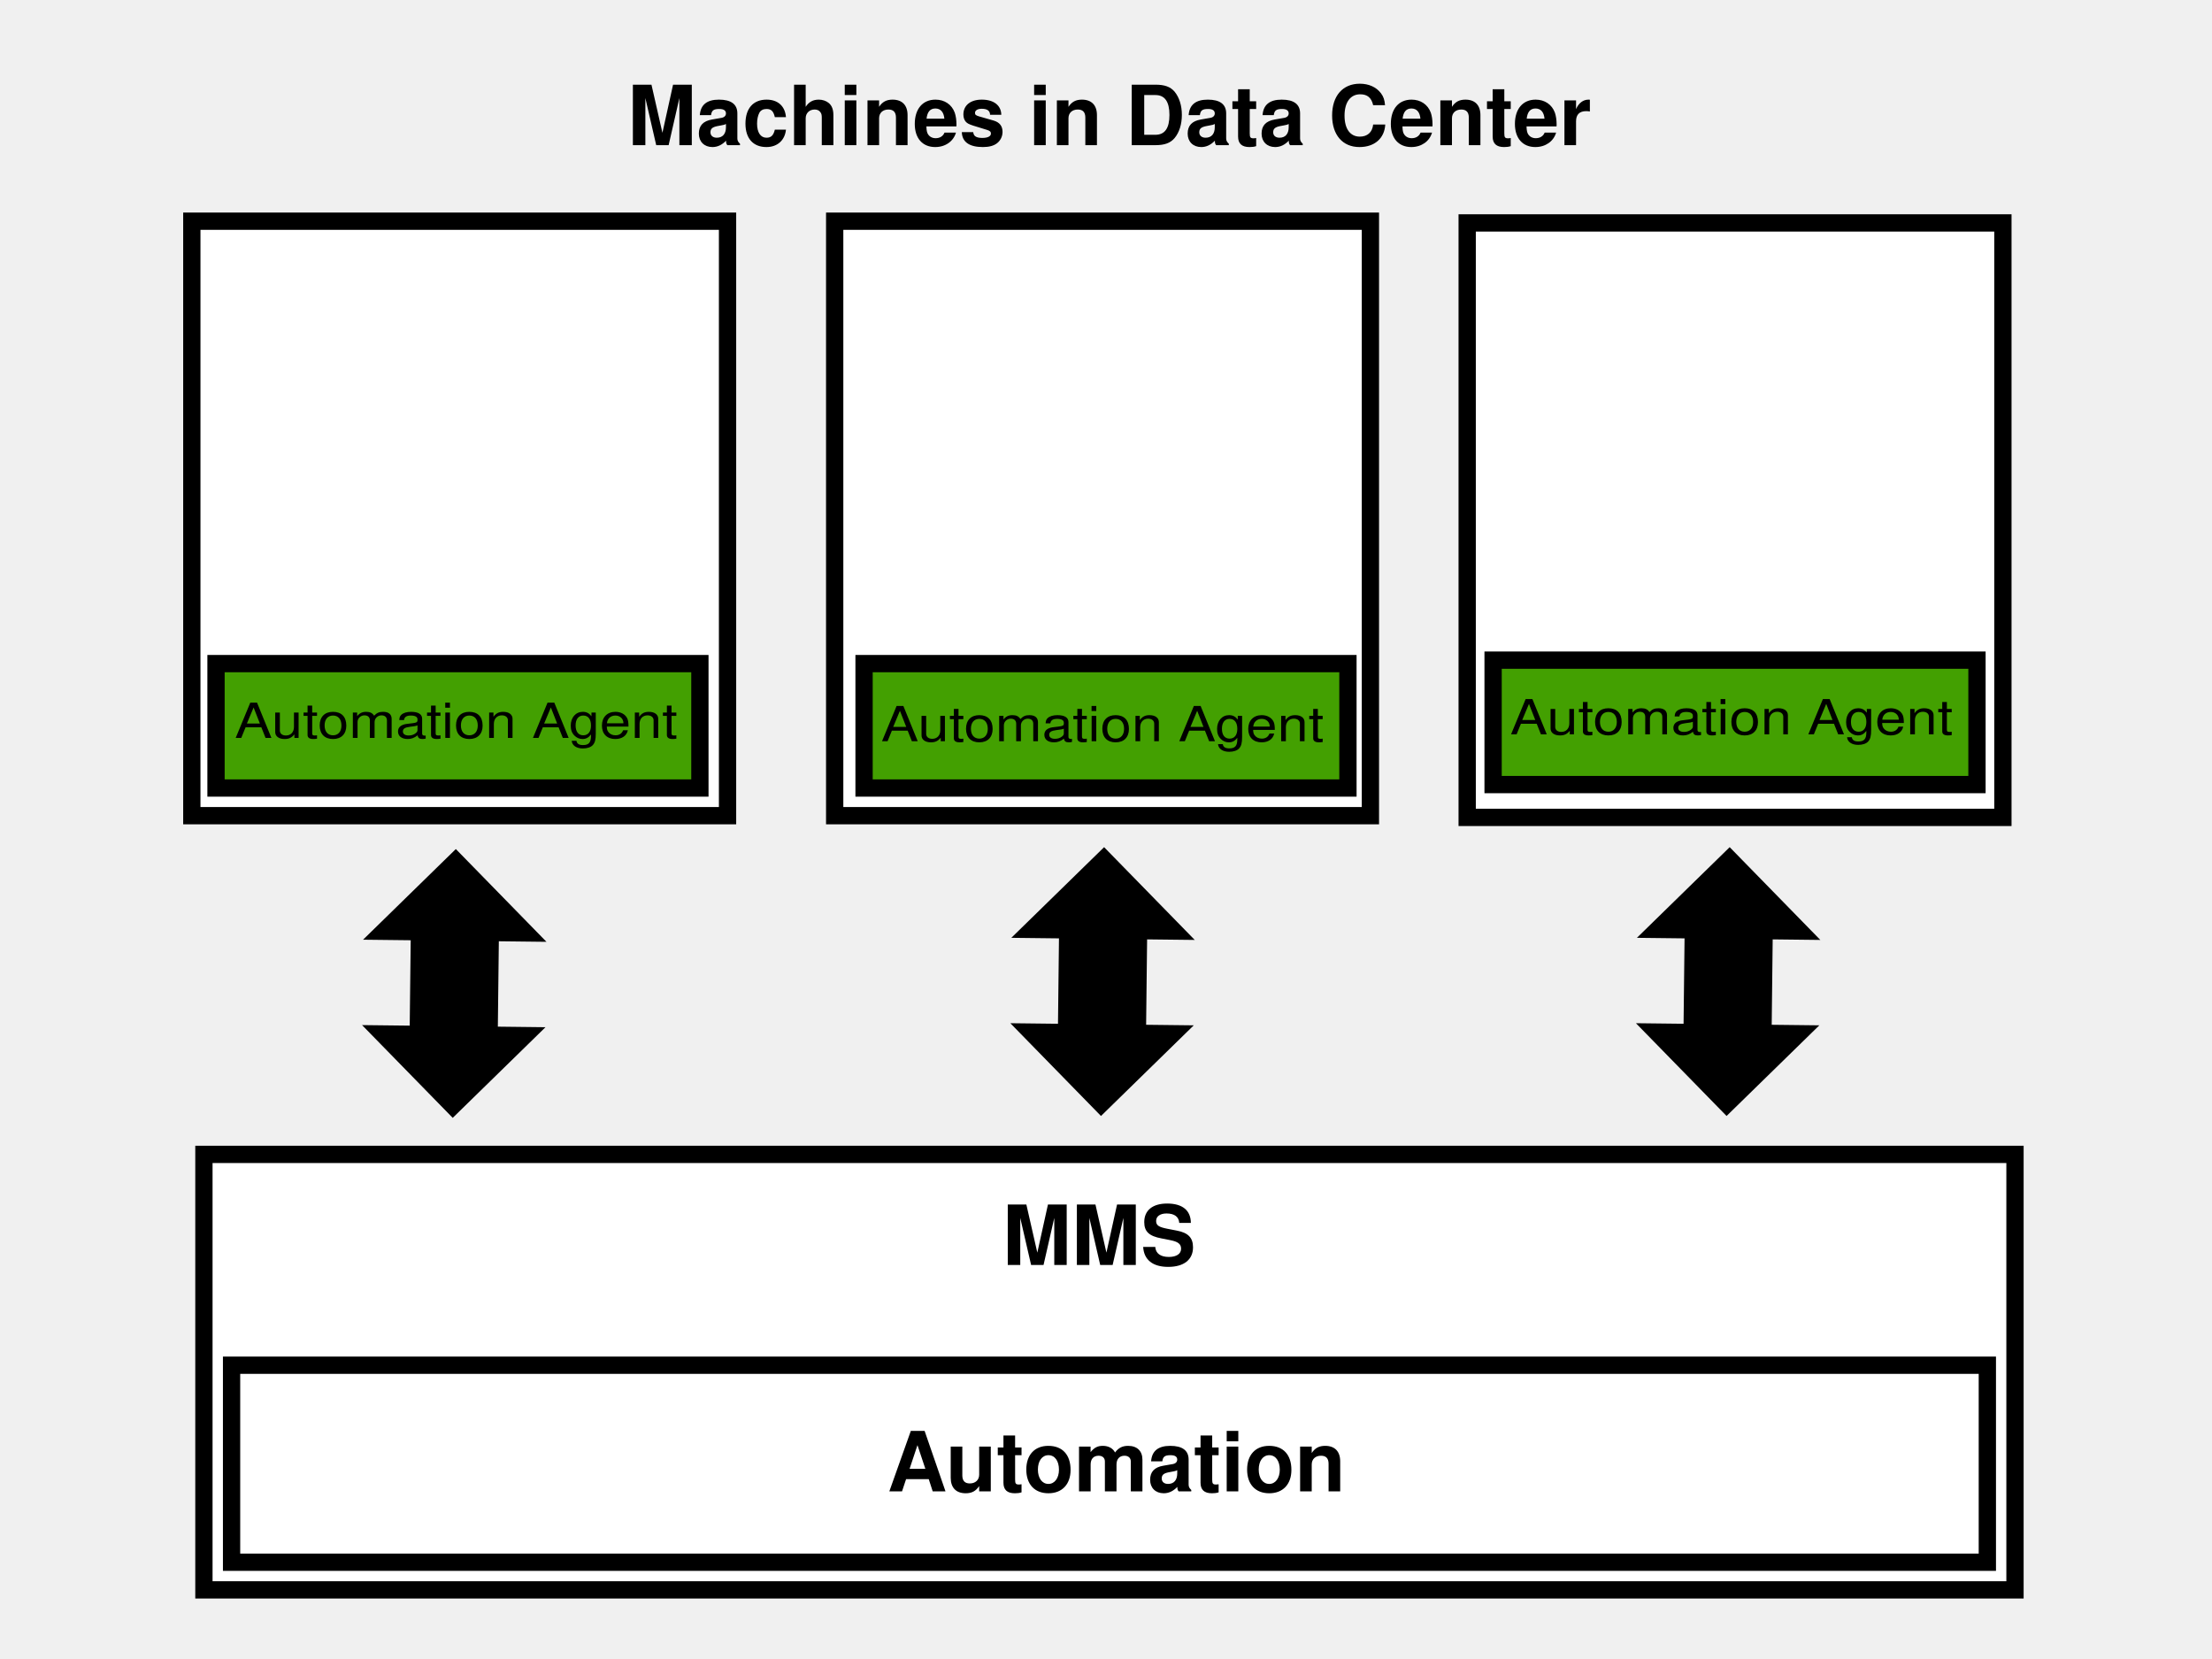
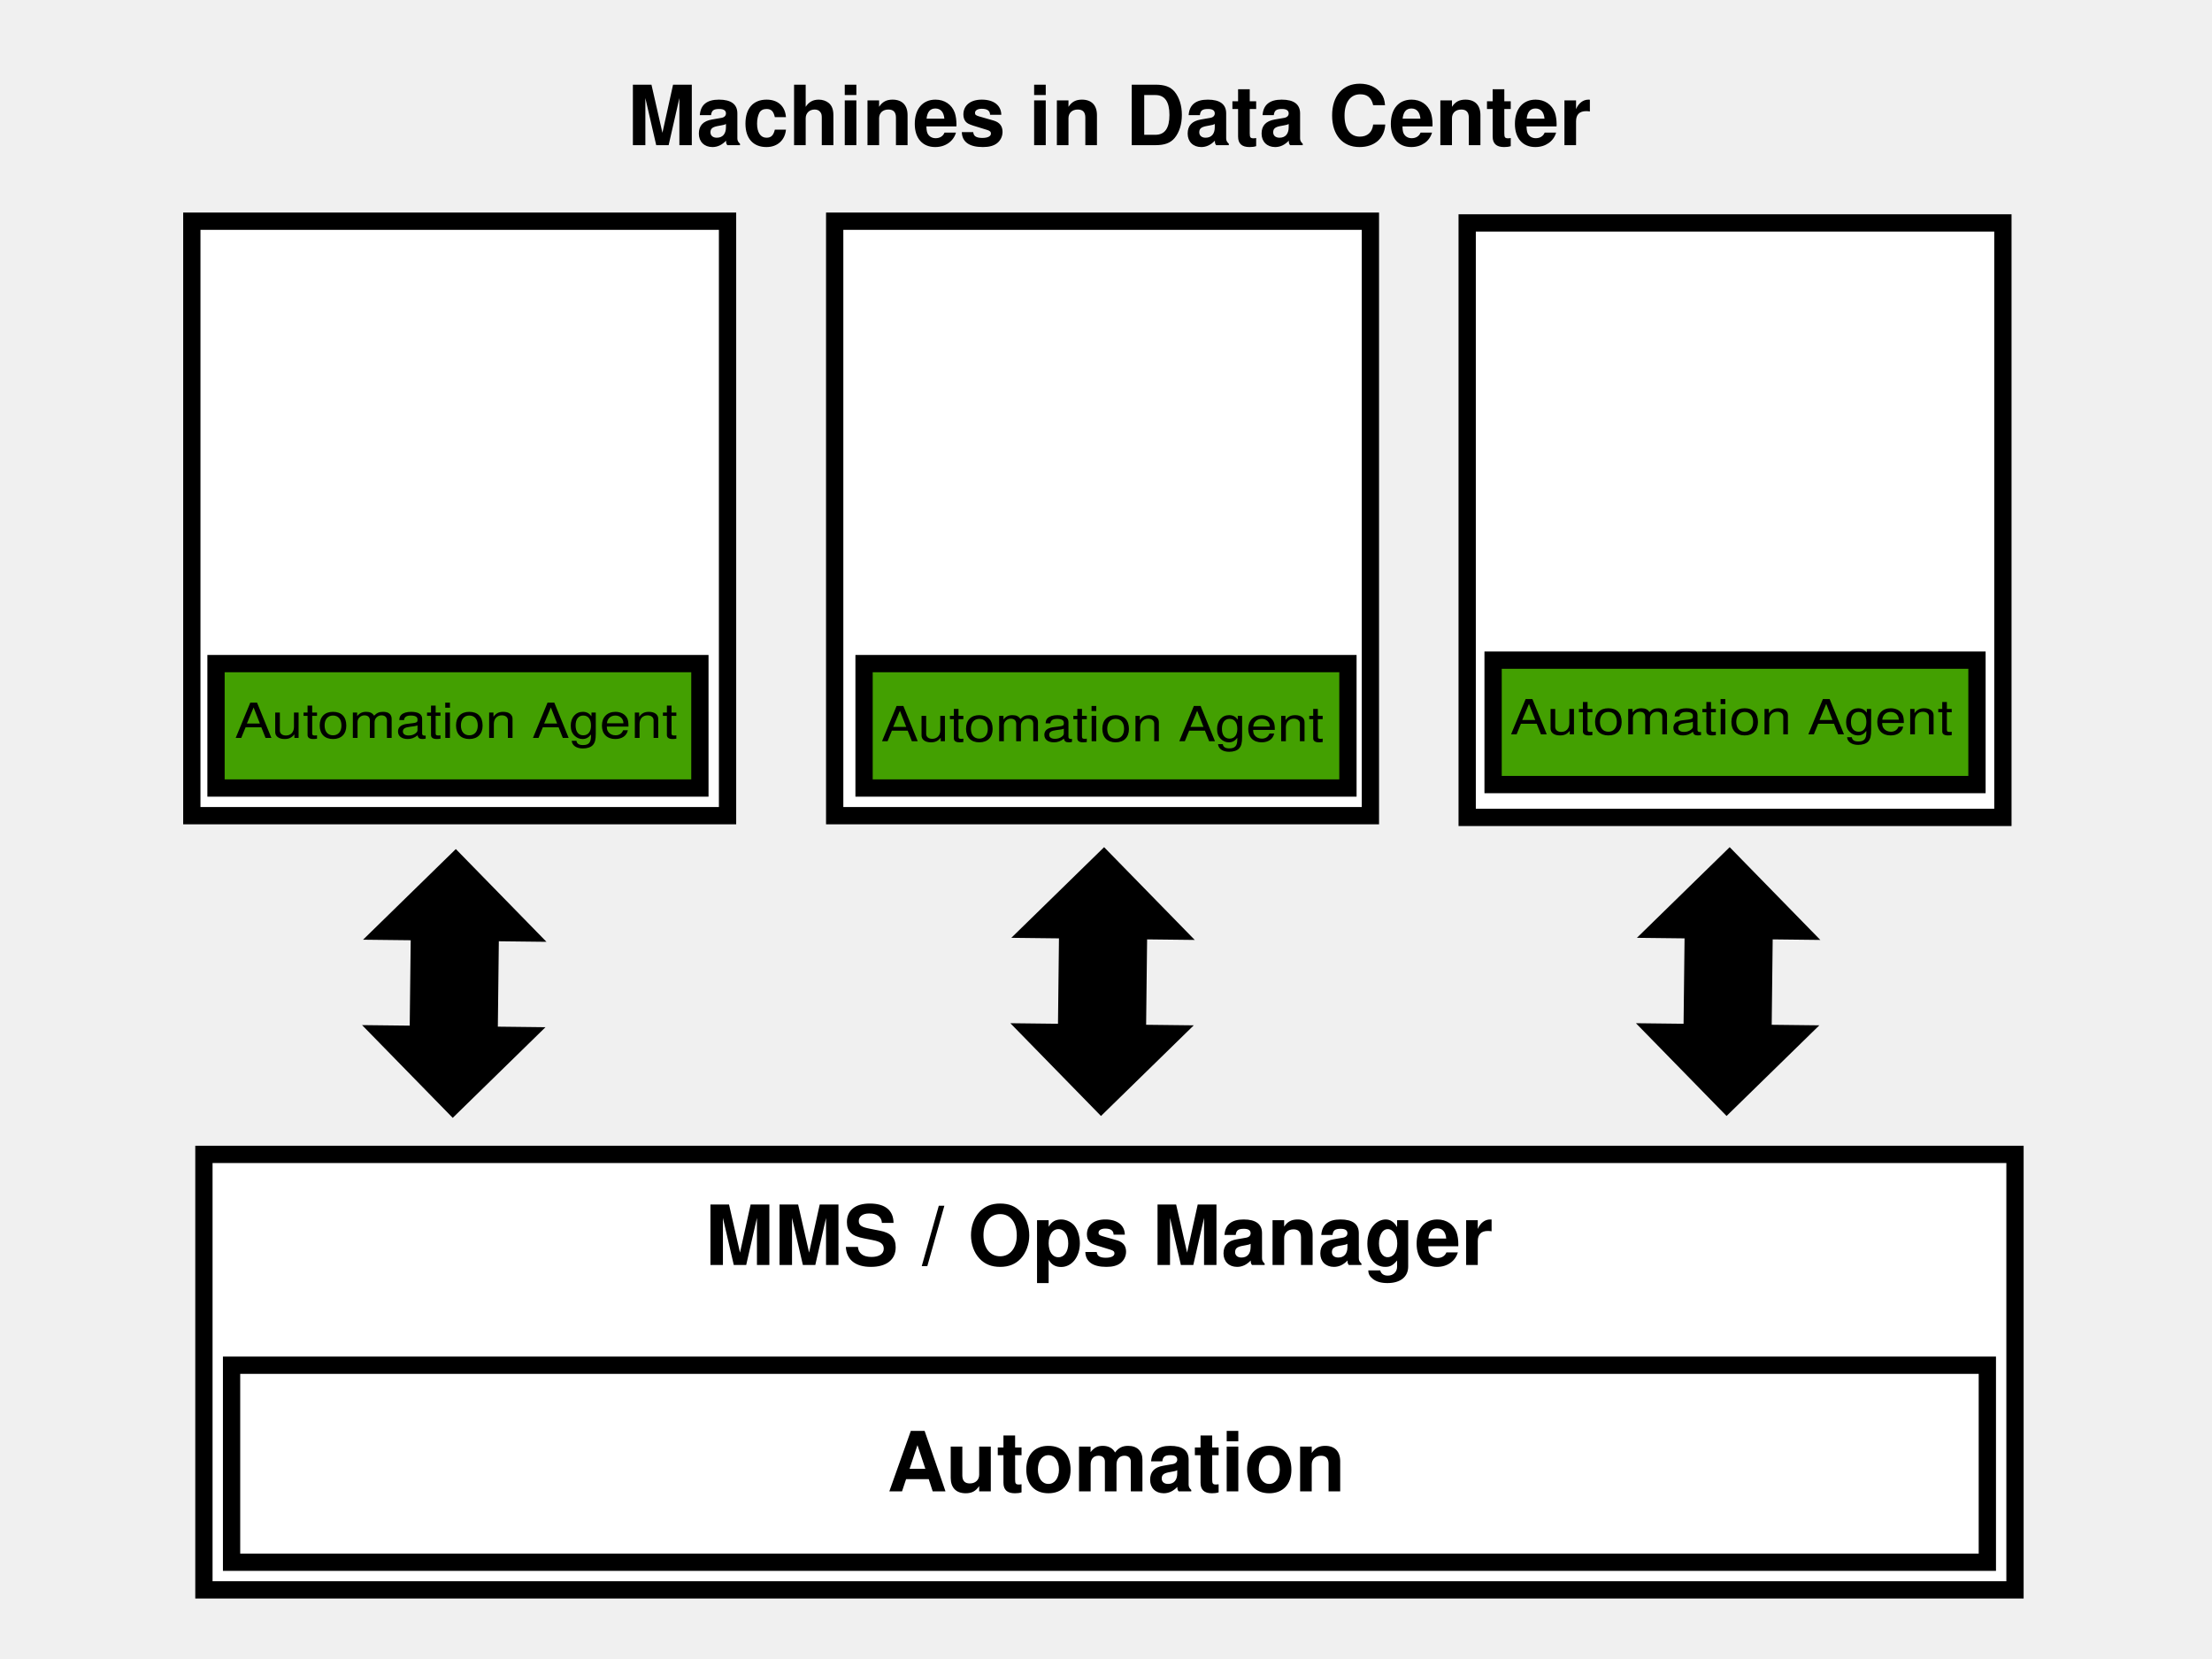
<svg xmlns="http://www.w3.org/2000/svg" width="640" height="480">
  <g>
-     <rect stroke="#000000" id="svg_4" fill="#ffffff" stroke-width="5" stroke-dasharray="null" stroke-linejoin="null" stroke-linecap="null" x="424.5" y="64.5" width="155" height="172" />
-     <rect id="svg_8" stroke="#000000" fill="#ffffff" stroke-width="5" stroke-dasharray="null" stroke-linejoin="null" stroke-linecap="null" x="241.5" y="64" width="155" height="172" />
-     <rect id="svg_6" stroke="#000000" fill="#ffffff" stroke-width="5" stroke-dasharray="null" stroke-linejoin="null" stroke-linecap="null" x="55.5" y="64" width="155" height="172" />
-     <rect stroke="#000000" id="svg_9" fill="#43a001" stroke-width="5" stroke-dasharray="null" stroke-linejoin="null" stroke-linecap="null" x="62.5" y="192" width="140" height="36" />
-     <text style="cursor: move;" stroke="#000000" transform="matrix(0.6765423,0,0,0.5833333,-3.770303,80.83334) " xml:space="preserve" text-anchor="middle" font-family="Helvetica" font-size="24" id="svg_12" y="227.429" x="200.683" stroke-linecap="null" stroke-linejoin="null" stroke-dasharray="null" stroke-width="0" fill="#000000">Automation Agent</text>
-     <rect stroke="#000000" fill="#ffffff" stroke-width="5" stroke-dasharray="null" stroke-linejoin="null" stroke-linecap="null" x="59" y="334" width="524" height="126" id="svg_3" />
-     <rect fill="#ffffff" stroke="#000000" stroke-width="5" stroke-dasharray="null" stroke-linejoin="null" stroke-linecap="null" x="67" y="395" width="508" height="57" id="svg_19" />
-     <rect fill="#43a001" stroke="#000000" stroke-width="5" stroke-dasharray="null" stroke-linejoin="null" stroke-linecap="null" x="90" y="69" width="25" height="0" id="svg_7" />
-     <text style="cursor: move;" fill="#000000" stroke="#000000" stroke-width="0" stroke-dasharray="null" stroke-linejoin="null" stroke-linecap="null" x="321" y="42" id="svg_16" font-size="24" font-family="Helvetica" text-anchor="middle" xml:space="preserve" font-weight="bold">Machines in Data Center</text>
-     <text fill="#000000" stroke="#000000" stroke-width="0" stroke-dasharray="null" stroke-linejoin="null" stroke-linecap="null" x="318" y="366" id="svg_20" font-size="24" font-family="Helvetica" text-anchor="middle" xml:space="preserve" font-weight="bold">MMS</text>
-     <text fill="#000000" stroke="#000000" stroke-width="0" stroke-dasharray="null" stroke-linejoin="null" stroke-linecap="null" x="323" y="431.5" font-size="24" font-family="Helvetica" text-anchor="middle" xml:space="preserve" font-weight="bold" id="svg_23">Automation</text>
-     <rect id="svg_10" stroke="#000000" fill="#43a001" stroke-width="5" stroke-dasharray="null" stroke-linejoin="null" stroke-linecap="null" x="250" y="192" width="140" height="36" />
-     <text id="svg_13" stroke="#000000" transform="matrix(0.6765423,0,0,0.5833333,-3.770303,80.83334) " xml:space="preserve" text-anchor="middle" font-family="Helvetica" font-size="24" y="229.079" x="477.091" stroke-linecap="null" stroke-linejoin="null" stroke-dasharray="null" stroke-width="0" fill="#000000">Automation Agent</text>
-     <rect id="svg_11" stroke="#000000" fill="#43a001" stroke-width="5" stroke-dasharray="null" stroke-linejoin="null" stroke-linecap="null" x="432" y="191" width="140" height="36" />
-     <text id="svg_14" stroke="#000000" transform="matrix(0.6765423,0,0,0.5833333,-3.770303,80.83334) " xml:space="preserve" text-anchor="middle" font-family="Helvetica" font-size="24" y="225.651" x="746.106" stroke-linecap="null" stroke-linejoin="null" stroke-dasharray="null" stroke-width="0" fill="#000000">Automation Agent</text>
-     <path transform="rotate(90.66244 131.435,284.5425) " id="svg_17" d="m96.08,284.542l20.5,-20.5l0,10.249l29.71,0l0,-10.249l20.5,20.5l-20.5,20.5l0,-10.251l-29.71,0l0,10.251l-20.5,-20.5z" stroke-linecap="null" stroke-linejoin="null" stroke-dasharray="null" stroke-width="5" stroke="#000000" fill="#000000" />
-     <path id="svg_18" transform="rotate(90.66244 319,284) " d="m283.645,284l20.5,-20.5l0,10.249l29.71,0l0,-10.249l20.5,20.5l-20.5,20.5l0,-10.251l-29.71,0l0,10.251l-20.5,-20.5z" stroke-linecap="null" stroke-linejoin="null" stroke-dasharray="null" stroke-width="5" stroke="#000000" fill="#000000" />
-     <path id="svg_21" transform="rotate(90.66244 500,284) " d="m464.645,284l20.5,-20.5l0,10.249l29.71,0l0,-10.249l20.5,20.5l-20.5,20.5l0,-10.251l-29.71,0l0,10.251l-20.5,-20.5z" stroke-linecap="null" stroke-linejoin="null" stroke-dasharray="null" stroke-width="5" stroke="#000000" fill="#000000" />
+     <rect height="172" width="155" y="64.5" x="424.5" stroke-linecap="null" stroke-linejoin="null" stroke-dasharray="null" stroke-width="5" fill="#ffffff" id="svg_4" stroke="#000000" />
+     <rect height="172" width="155" y="64" x="241.5" stroke-linecap="null" stroke-linejoin="null" stroke-dasharray="null" stroke-width="5" fill="#ffffff" stroke="#000000" id="svg_8" />
+     <rect height="172" width="155" y="64" x="55.5" stroke-linecap="null" stroke-linejoin="null" stroke-dasharray="null" stroke-width="5" fill="#ffffff" stroke="#000000" id="svg_6" />
+     <rect height="36" width="140" y="192" x="62.5" stroke-linecap="null" stroke-linejoin="null" stroke-dasharray="null" stroke-width="5" fill="#43a001" id="svg_9" stroke="#000000" />
+     <text fill="#000000" stroke-width="0" stroke-dasharray="null" stroke-linejoin="null" stroke-linecap="null" x="200.683" y="227.429" id="svg_12" font-size="24" font-family="Helvetica" text-anchor="middle" xml:space="preserve" transform="matrix(0.6765423,0,0,0.5833333,-3.770303,80.83334) " stroke="#000000">Automation Agent</text>
+     <rect id="svg_3" height="126" width="524" y="334" x="59" stroke-linecap="null" stroke-linejoin="null" stroke-dasharray="null" stroke-width="5" fill="#ffffff" stroke="#000000" />
+     <rect id="svg_19" height="57" width="508" y="395" x="67" stroke-linecap="null" stroke-linejoin="null" stroke-dasharray="null" stroke-width="5" stroke="#000000" fill="#ffffff" />
+     <rect id="svg_7" height="0" width="25" y="69" x="90" stroke-linecap="null" stroke-linejoin="null" stroke-dasharray="null" stroke-width="5" stroke="#000000" fill="#43a001" />
+     <text font-weight="bold" xml:space="preserve" text-anchor="middle" font-family="Helvetica" font-size="24" id="svg_16" y="42" x="321" stroke-linecap="null" stroke-linejoin="null" stroke-dasharray="null" stroke-width="0" stroke="#000000" fill="#000000">Machines in Data Center</text>
+     <text style="cursor: move;" stroke="#000000" font-weight="bold" xml:space="preserve" text-anchor="middle" font-family="Helvetica" font-size="24" id="svg_20" y="366" x="318" stroke-linecap="null" stroke-linejoin="null" stroke-dasharray="null" stroke-width="0" fill="#000000">MMS / Ops Manager</text>
+     <text id="svg_23" font-weight="bold" xml:space="preserve" text-anchor="middle" font-family="Helvetica" font-size="24" y="431.5" x="323" stroke-linecap="null" stroke-linejoin="null" stroke-dasharray="null" stroke-width="0" stroke="#000000" fill="#000000">Automation</text>
+     <rect height="36" width="140" y="192" x="250" stroke-linecap="null" stroke-linejoin="null" stroke-dasharray="null" stroke-width="5" fill="#43a001" stroke="#000000" id="svg_10" />
+     <text fill="#000000" stroke-width="0" stroke-dasharray="null" stroke-linejoin="null" stroke-linecap="null" x="477.091" y="229.079" font-size="24" font-family="Helvetica" text-anchor="middle" xml:space="preserve" transform="matrix(0.6765423,0,0,0.5833333,-3.770303,80.83334) " stroke="#000000" id="svg_13">Automation Agent</text>
+     <rect height="36" width="140" y="191" x="432" stroke-linecap="null" stroke-linejoin="null" stroke-dasharray="null" stroke-width="5" fill="#43a001" stroke="#000000" id="svg_11" />
+     <text fill="#000000" stroke-width="0" stroke-dasharray="null" stroke-linejoin="null" stroke-linecap="null" x="746.106" y="225.651" font-size="24" font-family="Helvetica" text-anchor="middle" xml:space="preserve" transform="matrix(0.6765423,0,0,0.5833333,-3.770303,80.83334) " stroke="#000000" id="svg_14">Automation Agent</text>
+     <path fill="#000000" stroke="#000000" stroke-width="5" stroke-dasharray="null" stroke-linejoin="null" stroke-linecap="null" d="m96.08,284.542l20.5,-20.5l0,10.249l29.71,0l0,-10.249l20.5,20.5l-20.5,20.5l0,-10.251l-29.71,0l0,10.251l-20.5,-20.5z" id="svg_17" transform="rotate(90.66244 131.435,284.5425) " />
+     <path fill="#000000" stroke="#000000" stroke-width="5" stroke-dasharray="null" stroke-linejoin="null" stroke-linecap="null" d="m283.645,284l20.5,-20.5l0,10.249l29.71,0l0,-10.249l20.5,20.5l-20.5,20.5l0,-10.251l-29.71,0l0,10.251l-20.5,-20.5z" transform="rotate(90.66244 319,284) " id="svg_18" />
+     <path fill="#000000" stroke="#000000" stroke-width="5" stroke-dasharray="null" stroke-linejoin="null" stroke-linecap="null" d="m464.645,284l20.5,-20.5l0,10.249l29.71,0l0,-10.249l20.5,20.5l-20.5,20.5l0,-10.251l-29.71,0l0,10.251l-20.5,-20.5z" transform="rotate(90.66244 500,284) " id="svg_21" />
  </g>
</svg>
